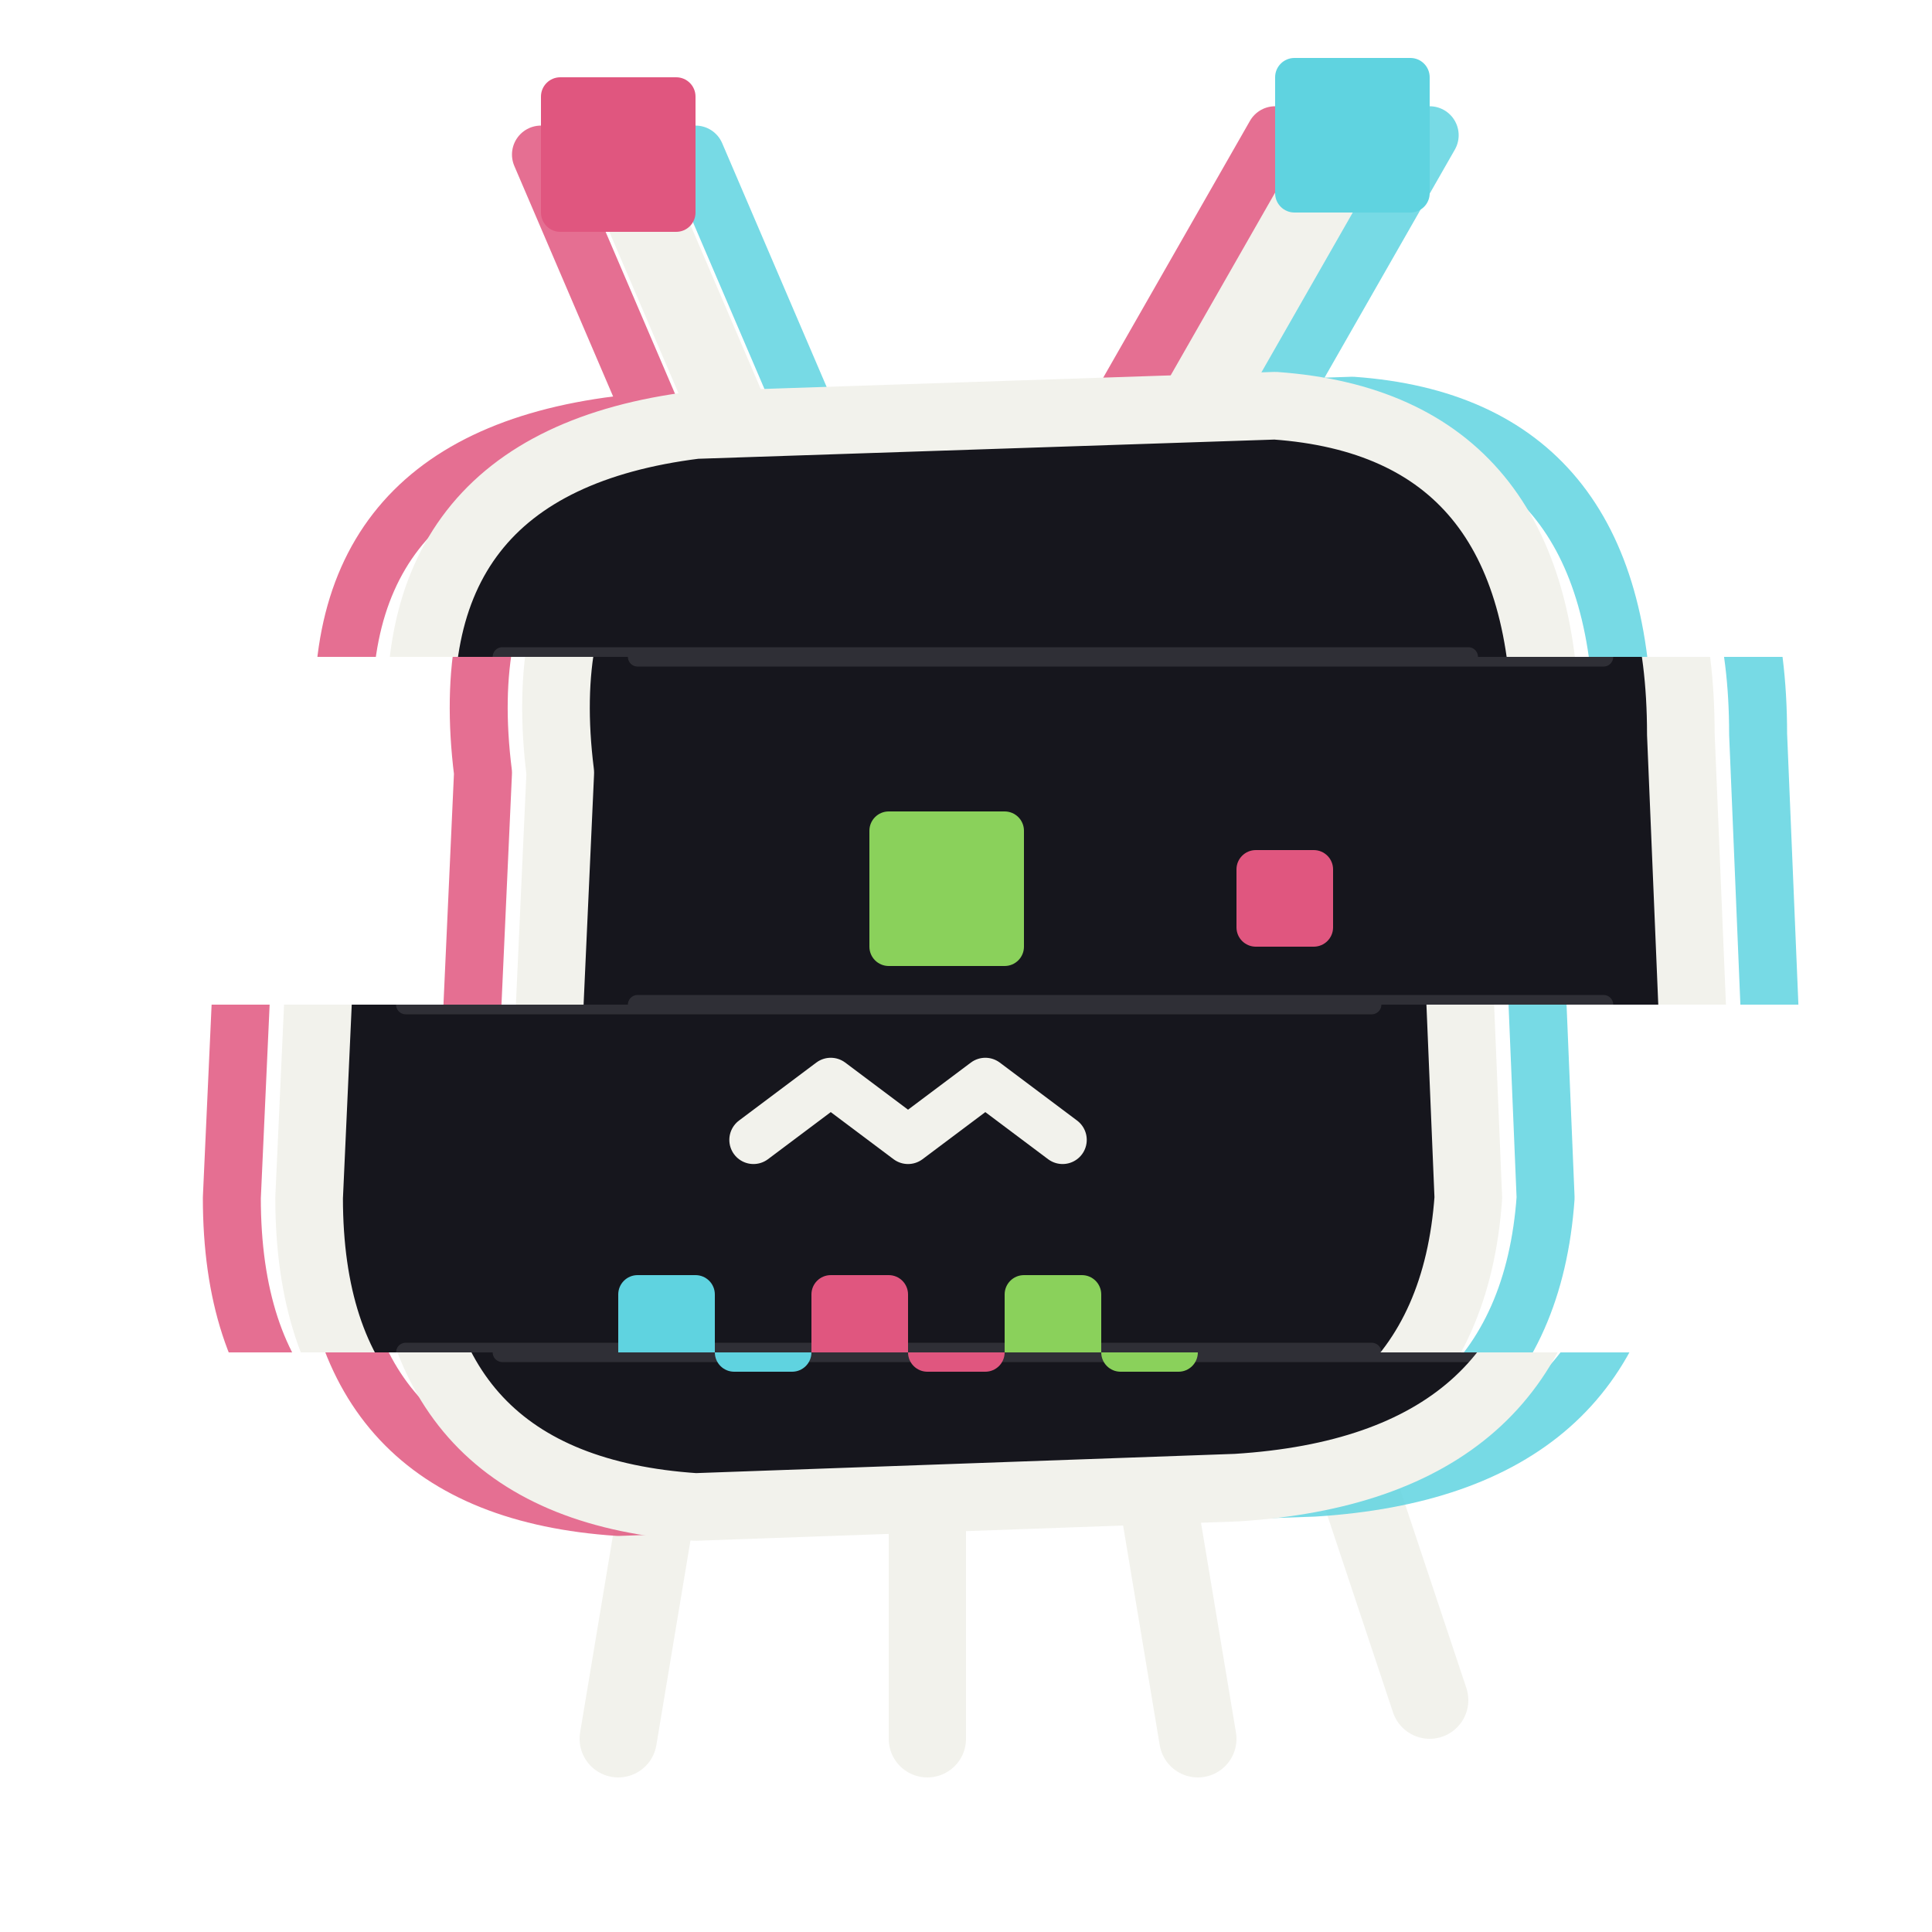
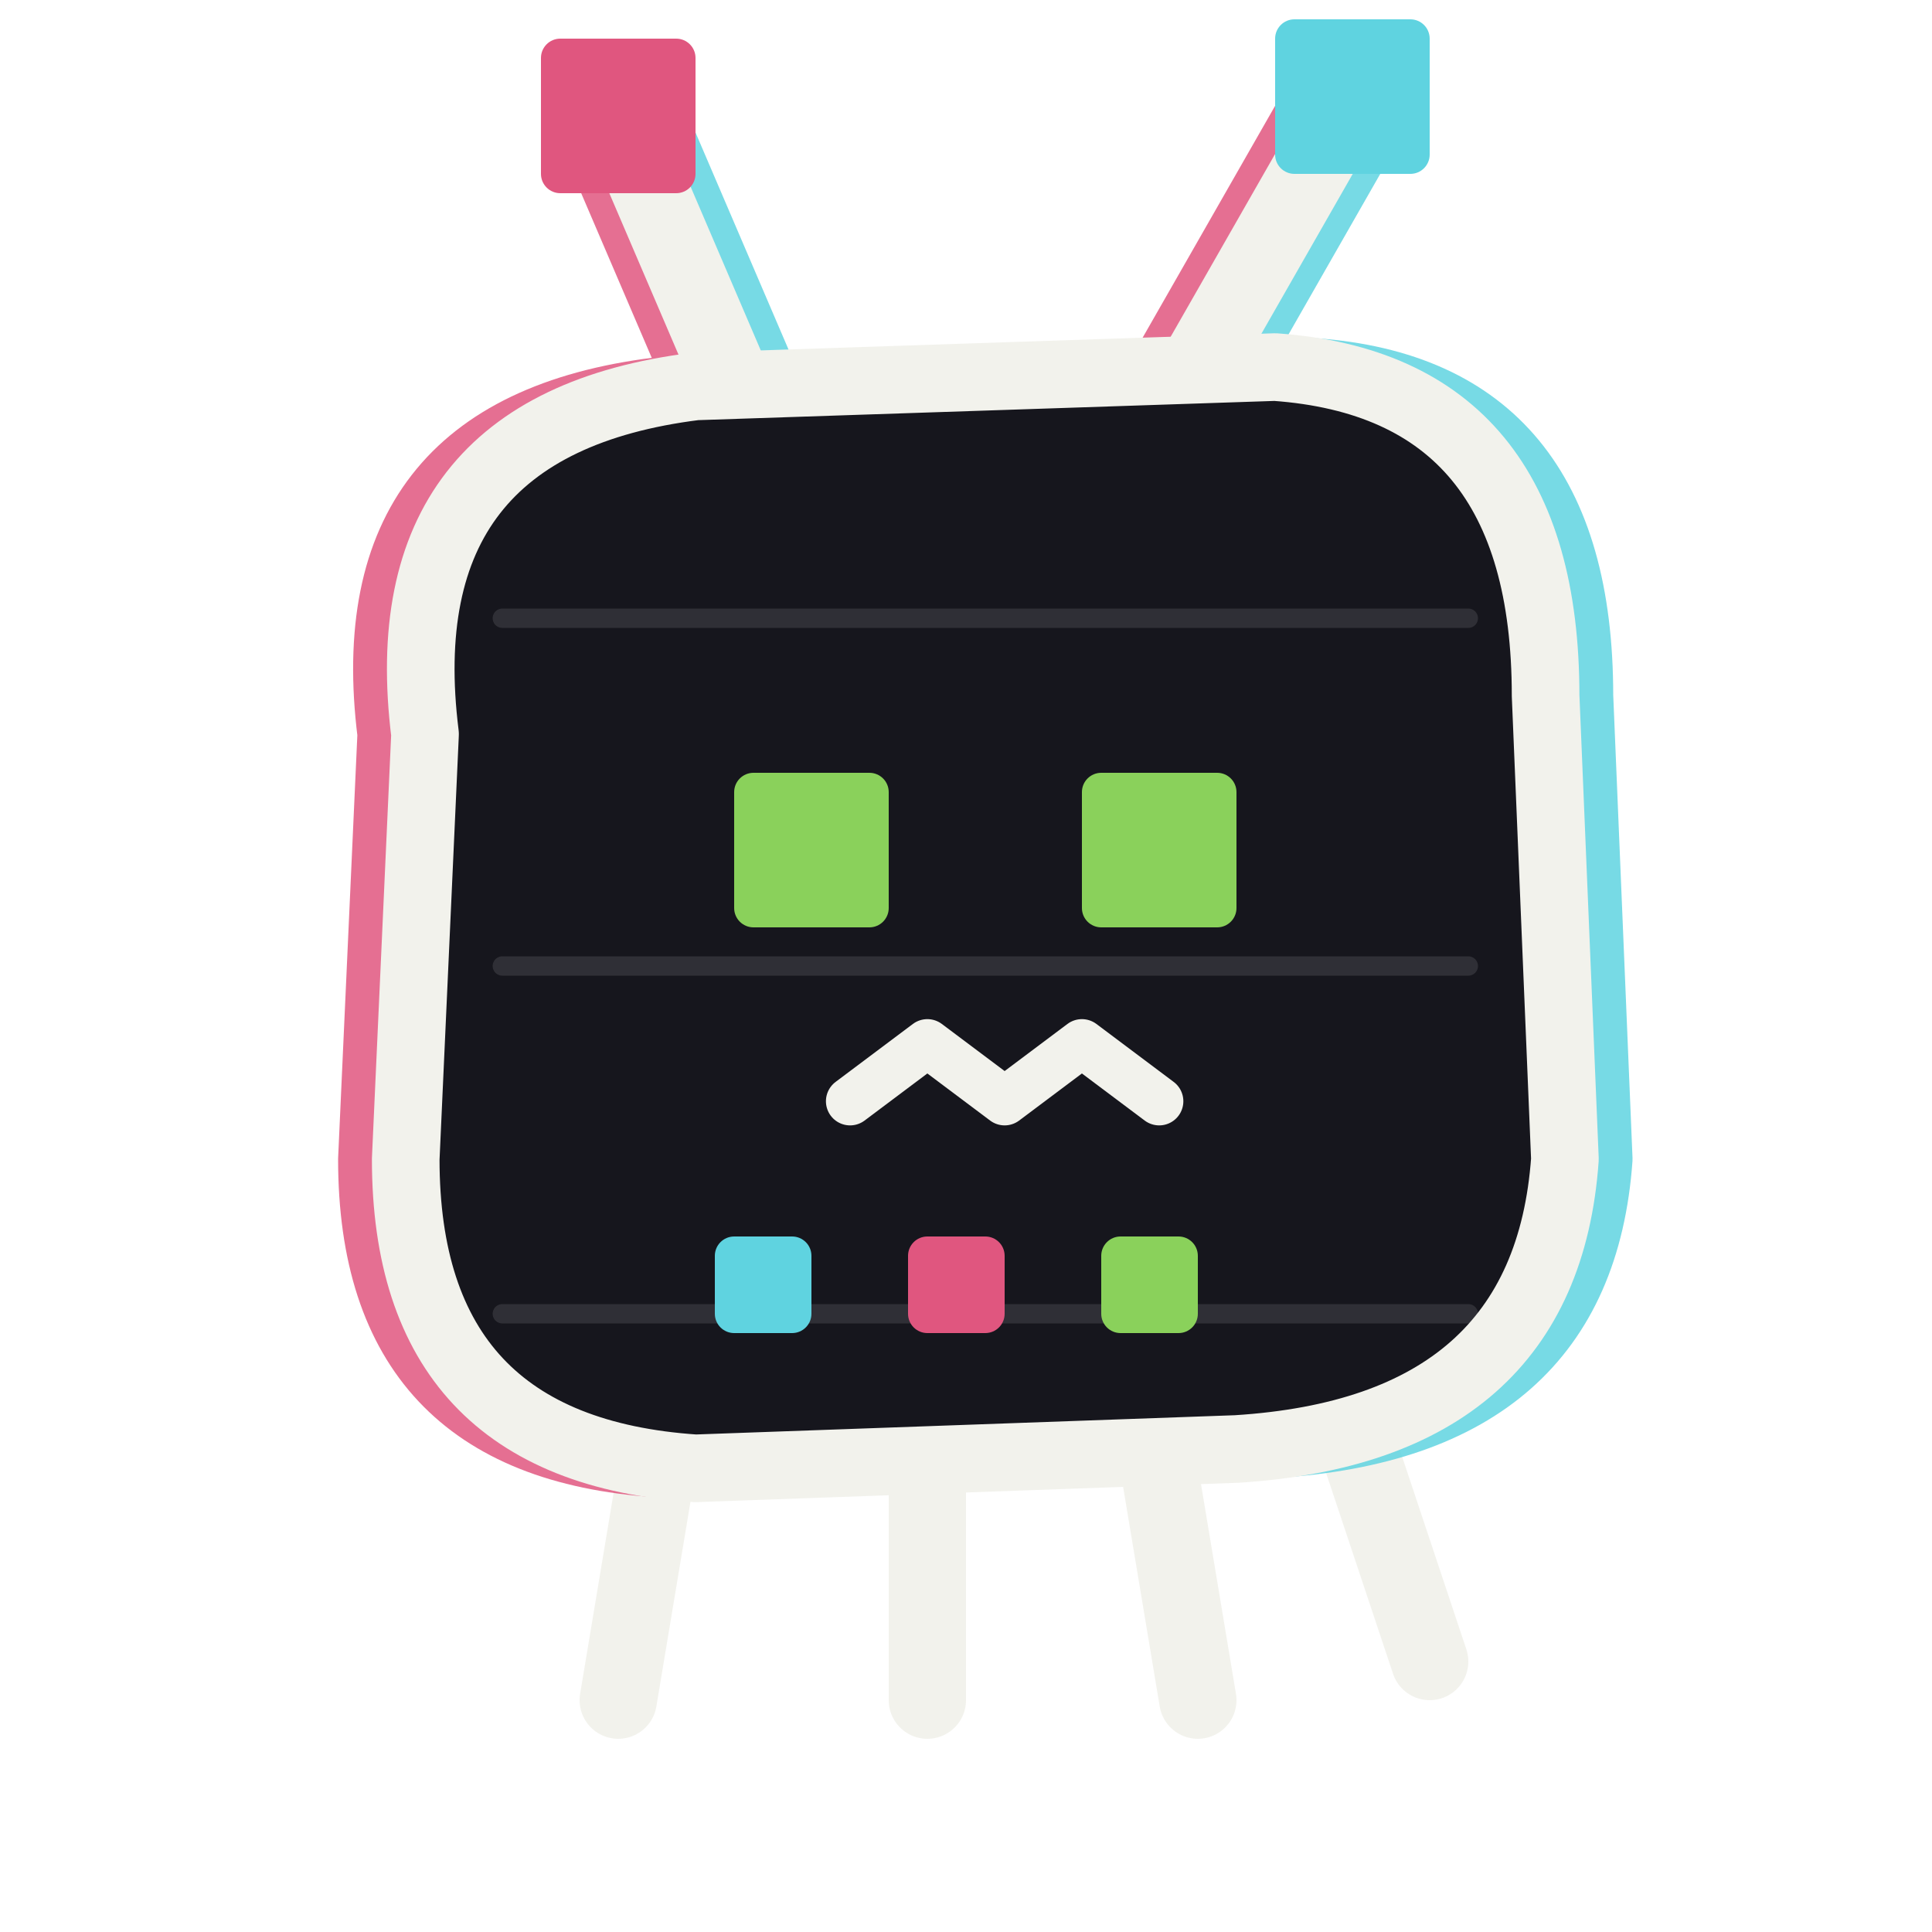
<svg xmlns="http://www.w3.org/2000/svg" width="100" height="100" viewBox="0 0 100 100">
-   <defs>
-     <clipPath id="c0">
-       <rect x="-20" y="0" width="140" height="34" />
-     </clipPath>
-     <clipPath id="c34">
-       <rect x="-20" y="34" width="140" height="18" />
-     </clipPath>
-     <clipPath id="c52">
-       <rect x="-20" y="52" width="140" height="18" />
-     </clipPath>
-     <clipPath id="c70">
-       <rect x="-20" y="70" width="140" height="30" />
-     </clipPath>
-   </defs>
-   <g clip-path="url(#c0)" transform="translate(0 0)">
-     <g transform="translate(0 0)">
-       <path d="M34 78 L32 90 M48 78 L48 90 M60 78 L62 90 M70 76 L74 88" fill="none" stroke="#f2f2ec" stroke-width="4" stroke-linecap="round" stroke-linejoin="round" />
-       <g transform="translate(-4 0)" opacity="0.85">
-         <path d="M22 40 Q20 24 36 22 L66 21 Q80 22 80 38 L81 62 Q80 76 64 77 L36 78 Q21 77 21 62 Z" fill="none" stroke="#e0567f" stroke-width="3" stroke-linecap="round" stroke-linejoin="round" />
-         <path d="M38 22 L32 8 M62 21 L70 7" fill="none" stroke="#e0567f" stroke-width="3" stroke-linecap="round" stroke-linejoin="round" />
-       </g>
-       <g transform="translate(4 0)" opacity="0.85">
-         <path d="M22 40 Q20 24 36 22 L66 21 Q80 22 80 38 L81 62 Q80 76 64 77 L36 78 Q21 77 21 62 Z" fill="none" stroke="#5fd3e0" stroke-width="3" stroke-linecap="round" stroke-linejoin="round" />
-         <path d="M38 22 L32 8 M62 21 L70 7" fill="none" stroke="#5fd3e0" stroke-width="3" stroke-linecap="round" stroke-linejoin="round" />
-       </g>
-       <path d="M38 22 L32 8 M62 21 L70 7" fill="none" stroke="#f2f2ec" stroke-width="4" stroke-linecap="round" stroke-linejoin="round" />
-       <rect x="28" y="4" width="8" height="8" rx="1" fill="#e0567f" />
-       <rect x="66" y="3" width="8" height="8" rx="1" fill="#5fd3e0" />
-       <path d="M22 40 Q20 24 36 22 L66 21 Q80 22 80 38 L81 62 Q80 76 64 77 L36 78 Q21 77 21 62 Z" fill="#16161d" stroke="#f2f2ec" stroke-width="3.5" stroke-linejoin="round" />
-       <path d="M26 34 L76 34 M26 52 L76 52 M26 70 L76 70" fill="none" stroke="#f2f2ec" stroke-width="1" stroke-linecap="round" stroke-linejoin="round" opacity="0.12" />
-       <rect x="38" y="42" width="8" height="8" rx="1" fill="#8ad15b" />
-       <rect x="57" y="44" width="5" height="5" rx="1" fill="#e0567f" />
-       <path d="M44 59 L48 56 L52 59 L56 56 L60 59" fill="none" stroke="#f2f2ec" stroke-width="2.5" stroke-linecap="round" stroke-linejoin="round" />
-       <rect x="37" y="66" width="5" height="5" rx="1" fill="#5fd3e0" />
-       <rect x="47" y="66" width="5" height="5" rx="1" fill="#e0567f" />
-       <rect x="57" y="66" width="5" height="5" rx="1" fill="#8ad15b" />
+   <g transform="translate(0 -2)">
+     <path d="M34 78 L32 90 M48 78 L48 90 M60 78 L62 90 M70 76 L74 88" fill="none" stroke="#f2f2ec" stroke-width="4" stroke-linecap="round" stroke-linejoin="round" />
+     <g transform="translate(-2.0 0)" opacity="0.85">
+       <path d="M22 40 Q20 24 36 22 L66 21 Q80 22 80 38 L81 62 Q80 76 64 77 L36 78 Q21 77 21 62 Z" fill="none" stroke="#e0567f" stroke-width="3" stroke-linecap="round" stroke-linejoin="round" />
+       <path d="M38 22 L32 8 M62 21 L70 7" fill="none" stroke="#e0567f" stroke-width="3" stroke-linecap="round" stroke-linejoin="round" />
    </g>
-   </g>
-   <g clip-path="url(#c34)" transform="translate(7 0)">
-     <g transform="translate(0 0)">
-       <path d="M34 78 L32 90 M48 78 L48 90 M60 78 L62 90 M70 76 L74 88" fill="none" stroke="#f2f2ec" stroke-width="4" stroke-linecap="round" stroke-linejoin="round" />
-       <g transform="translate(-4 0)" opacity="0.85">
-         <path d="M22 40 Q20 24 36 22 L66 21 Q80 22 80 38 L81 62 Q80 76 64 77 L36 78 Q21 77 21 62 Z" fill="none" stroke="#e0567f" stroke-width="3" stroke-linecap="round" stroke-linejoin="round" />
-         <path d="M38 22 L32 8 M62 21 L70 7" fill="none" stroke="#e0567f" stroke-width="3" stroke-linecap="round" stroke-linejoin="round" />
-       </g>
-       <g transform="translate(4 0)" opacity="0.85">
-         <path d="M22 40 Q20 24 36 22 L66 21 Q80 22 80 38 L81 62 Q80 76 64 77 L36 78 Q21 77 21 62 Z" fill="none" stroke="#5fd3e0" stroke-width="3" stroke-linecap="round" stroke-linejoin="round" />
-         <path d="M38 22 L32 8 M62 21 L70 7" fill="none" stroke="#5fd3e0" stroke-width="3" stroke-linecap="round" stroke-linejoin="round" />
-       </g>
-       <path d="M38 22 L32 8 M62 21 L70 7" fill="none" stroke="#f2f2ec" stroke-width="4" stroke-linecap="round" stroke-linejoin="round" />
-       <rect x="28" y="4" width="8" height="8" rx="1" fill="#e0567f" />
-       <rect x="66" y="3" width="8" height="8" rx="1" fill="#5fd3e0" />
-       <path d="M22 40 Q20 24 36 22 L66 21 Q80 22 80 38 L81 62 Q80 76 64 77 L36 78 Q21 77 21 62 Z" fill="#16161d" stroke="#f2f2ec" stroke-width="3.5" stroke-linejoin="round" />
-       <path d="M26 34 L76 34 M26 52 L76 52 M26 70 L76 70" fill="none" stroke="#f2f2ec" stroke-width="1" stroke-linecap="round" stroke-linejoin="round" opacity="0.12" />
-       <rect x="38" y="42" width="8" height="8" rx="1" fill="#8ad15b" />
-       <rect x="57" y="44" width="5" height="5" rx="1" fill="#e0567f" />
-       <path d="M44 59 L48 56 L52 59 L56 56 L60 59" fill="none" stroke="#f2f2ec" stroke-width="2.5" stroke-linecap="round" stroke-linejoin="round" />
-       <rect x="37" y="66" width="5" height="5" rx="1" fill="#5fd3e0" />
-       <rect x="47" y="66" width="5" height="5" rx="1" fill="#e0567f" />
-       <rect x="57" y="66" width="5" height="5" rx="1" fill="#8ad15b" />
+     <g transform="translate(2.0 0)" opacity="0.85">
+       <path d="M22 40 Q20 24 36 22 L66 21 Q80 22 80 38 L81 62 Q80 76 64 77 L36 78 Q21 77 21 62 Z" fill="none" stroke="#5fd3e0" stroke-width="3" stroke-linecap="round" stroke-linejoin="round" />
+       <path d="M38 22 L32 8 M62 21 L70 7" fill="none" stroke="#5fd3e0" stroke-width="3" stroke-linecap="round" stroke-linejoin="round" />
    </g>
-   </g>
-   <g clip-path="url(#c52)" transform="translate(-5 0)">
-     <g transform="translate(0 0)">
-       <path d="M34 78 L32 90 M48 78 L48 90 M60 78 L62 90 M70 76 L74 88" fill="none" stroke="#f2f2ec" stroke-width="4" stroke-linecap="round" stroke-linejoin="round" />
-       <g transform="translate(-4 0)" opacity="0.85">
-         <path d="M22 40 Q20 24 36 22 L66 21 Q80 22 80 38 L81 62 Q80 76 64 77 L36 78 Q21 77 21 62 Z" fill="none" stroke="#e0567f" stroke-width="3" stroke-linecap="round" stroke-linejoin="round" />
-         <path d="M38 22 L32 8 M62 21 L70 7" fill="none" stroke="#e0567f" stroke-width="3" stroke-linecap="round" stroke-linejoin="round" />
-       </g>
-       <g transform="translate(4 0)" opacity="0.85">
-         <path d="M22 40 Q20 24 36 22 L66 21 Q80 22 80 38 L81 62 Q80 76 64 77 L36 78 Q21 77 21 62 Z" fill="none" stroke="#5fd3e0" stroke-width="3" stroke-linecap="round" stroke-linejoin="round" />
-         <path d="M38 22 L32 8 M62 21 L70 7" fill="none" stroke="#5fd3e0" stroke-width="3" stroke-linecap="round" stroke-linejoin="round" />
-       </g>
-       <path d="M38 22 L32 8 M62 21 L70 7" fill="none" stroke="#f2f2ec" stroke-width="4" stroke-linecap="round" stroke-linejoin="round" />
-       <rect x="28" y="4" width="8" height="8" rx="1" fill="#e0567f" />
-       <rect x="66" y="3" width="8" height="8" rx="1" fill="#5fd3e0" />
-       <path d="M22 40 Q20 24 36 22 L66 21 Q80 22 80 38 L81 62 Q80 76 64 77 L36 78 Q21 77 21 62 Z" fill="#16161d" stroke="#f2f2ec" stroke-width="3.5" stroke-linejoin="round" />
-       <path d="M26 34 L76 34 M26 52 L76 52 M26 70 L76 70" fill="none" stroke="#f2f2ec" stroke-width="1" stroke-linecap="round" stroke-linejoin="round" opacity="0.12" />
-       <rect x="38" y="42" width="8" height="8" rx="1" fill="#8ad15b" />
-       <rect x="57" y="44" width="5" height="5" rx="1" fill="#e0567f" />
-       <path d="M44 59 L48 56 L52 59 L56 56 L60 59" fill="none" stroke="#f2f2ec" stroke-width="2.5" stroke-linecap="round" stroke-linejoin="round" />
-       <rect x="37" y="66" width="5" height="5" rx="1" fill="#5fd3e0" />
-       <rect x="47" y="66" width="5" height="5" rx="1" fill="#e0567f" />
-       <rect x="57" y="66" width="5" height="5" rx="1" fill="#8ad15b" />
-     </g>
-   </g>
-   <g clip-path="url(#c70)" transform="translate(0 0)">
-     <g transform="translate(0 0)">
-       <path d="M34 78 L32 90 M48 78 L48 90 M60 78 L62 90 M70 76 L74 88" fill="none" stroke="#f2f2ec" stroke-width="4" stroke-linecap="round" stroke-linejoin="round" />
-       <g transform="translate(-4 0)" opacity="0.85">
-         <path d="M22 40 Q20 24 36 22 L66 21 Q80 22 80 38 L81 62 Q80 76 64 77 L36 78 Q21 77 21 62 Z" fill="none" stroke="#e0567f" stroke-width="3" stroke-linecap="round" stroke-linejoin="round" />
-         <path d="M38 22 L32 8 M62 21 L70 7" fill="none" stroke="#e0567f" stroke-width="3" stroke-linecap="round" stroke-linejoin="round" />
-       </g>
-       <g transform="translate(4 0)" opacity="0.85">
-         <path d="M22 40 Q20 24 36 22 L66 21 Q80 22 80 38 L81 62 Q80 76 64 77 L36 78 Q21 77 21 62 Z" fill="none" stroke="#5fd3e0" stroke-width="3" stroke-linecap="round" stroke-linejoin="round" />
-         <path d="M38 22 L32 8 M62 21 L70 7" fill="none" stroke="#5fd3e0" stroke-width="3" stroke-linecap="round" stroke-linejoin="round" />
-       </g>
-       <path d="M38 22 L32 8 M62 21 L70 7" fill="none" stroke="#f2f2ec" stroke-width="4" stroke-linecap="round" stroke-linejoin="round" />
-       <rect x="28" y="4" width="8" height="8" rx="1" fill="#e0567f" />
-       <rect x="66" y="3" width="8" height="8" rx="1" fill="#5fd3e0" />
-       <path d="M22 40 Q20 24 36 22 L66 21 Q80 22 80 38 L81 62 Q80 76 64 77 L36 78 Q21 77 21 62 Z" fill="#16161d" stroke="#f2f2ec" stroke-width="3.5" stroke-linejoin="round" />
-       <path d="M26 34 L76 34 M26 52 L76 52 M26 70 L76 70" fill="none" stroke="#f2f2ec" stroke-width="1" stroke-linecap="round" stroke-linejoin="round" opacity="0.12" />
-       <rect x="38" y="42" width="8" height="8" rx="1" fill="#8ad15b" />
-       <rect x="57" y="44" width="5" height="5" rx="1" fill="#e0567f" />
-       <path d="M44 59 L48 56 L52 59 L56 56 L60 59" fill="none" stroke="#f2f2ec" stroke-width="2.5" stroke-linecap="round" stroke-linejoin="round" />
-       <rect x="37" y="66" width="5" height="5" rx="1" fill="#5fd3e0" />
-       <rect x="47" y="66" width="5" height="5" rx="1" fill="#e0567f" />
-       <rect x="57" y="66" width="5" height="5" rx="1" fill="#8ad15b" />
-     </g>
+     <path d="M38 22 L32 8 M62 21 L70 7" fill="none" stroke="#f2f2ec" stroke-width="4" stroke-linecap="round" stroke-linejoin="round" />
+     <rect x="28" y="4" width="8" height="8" rx="1" fill="#e0567f" />
+     <rect x="66" y="3" width="8" height="8" rx="1" fill="#5fd3e0" />
+     <path d="M22 40 Q20 24 36 22 L66 21 Q80 22 80 38 L81 62 Q80 76 64 77 L36 78 Q21 77 21 62 Z" fill="#16161d" stroke="#f2f2ec" stroke-width="3.5" stroke-linejoin="round" />
+     <path d="M26 34 L76 34 M26 52 L76 52 M26 70 L76 70" fill="none" stroke="#f2f2ec" stroke-width="1" stroke-linecap="round" stroke-linejoin="round" opacity="0.12" />
+     <rect x="38" y="42" width="8" height="8" rx="1" fill="#8ad15b" />
+     <rect x="56" y="42" width="8" height="8" rx="1" fill="#8ad15b" />
+     <path d="M44 59 L48 56 L52 59 L56 56 L60 59" fill="none" stroke="#f2f2ec" stroke-width="2.5" stroke-linecap="round" stroke-linejoin="round" />
+     <rect x="37" y="66" width="5" height="5" rx="1" fill="#5fd3e0" />
+     <rect x="47" y="66" width="5" height="5" rx="1" fill="#e0567f" />
+     <rect x="57" y="66" width="5" height="5" rx="1" fill="#8ad15b" />
  </g>
</svg>
